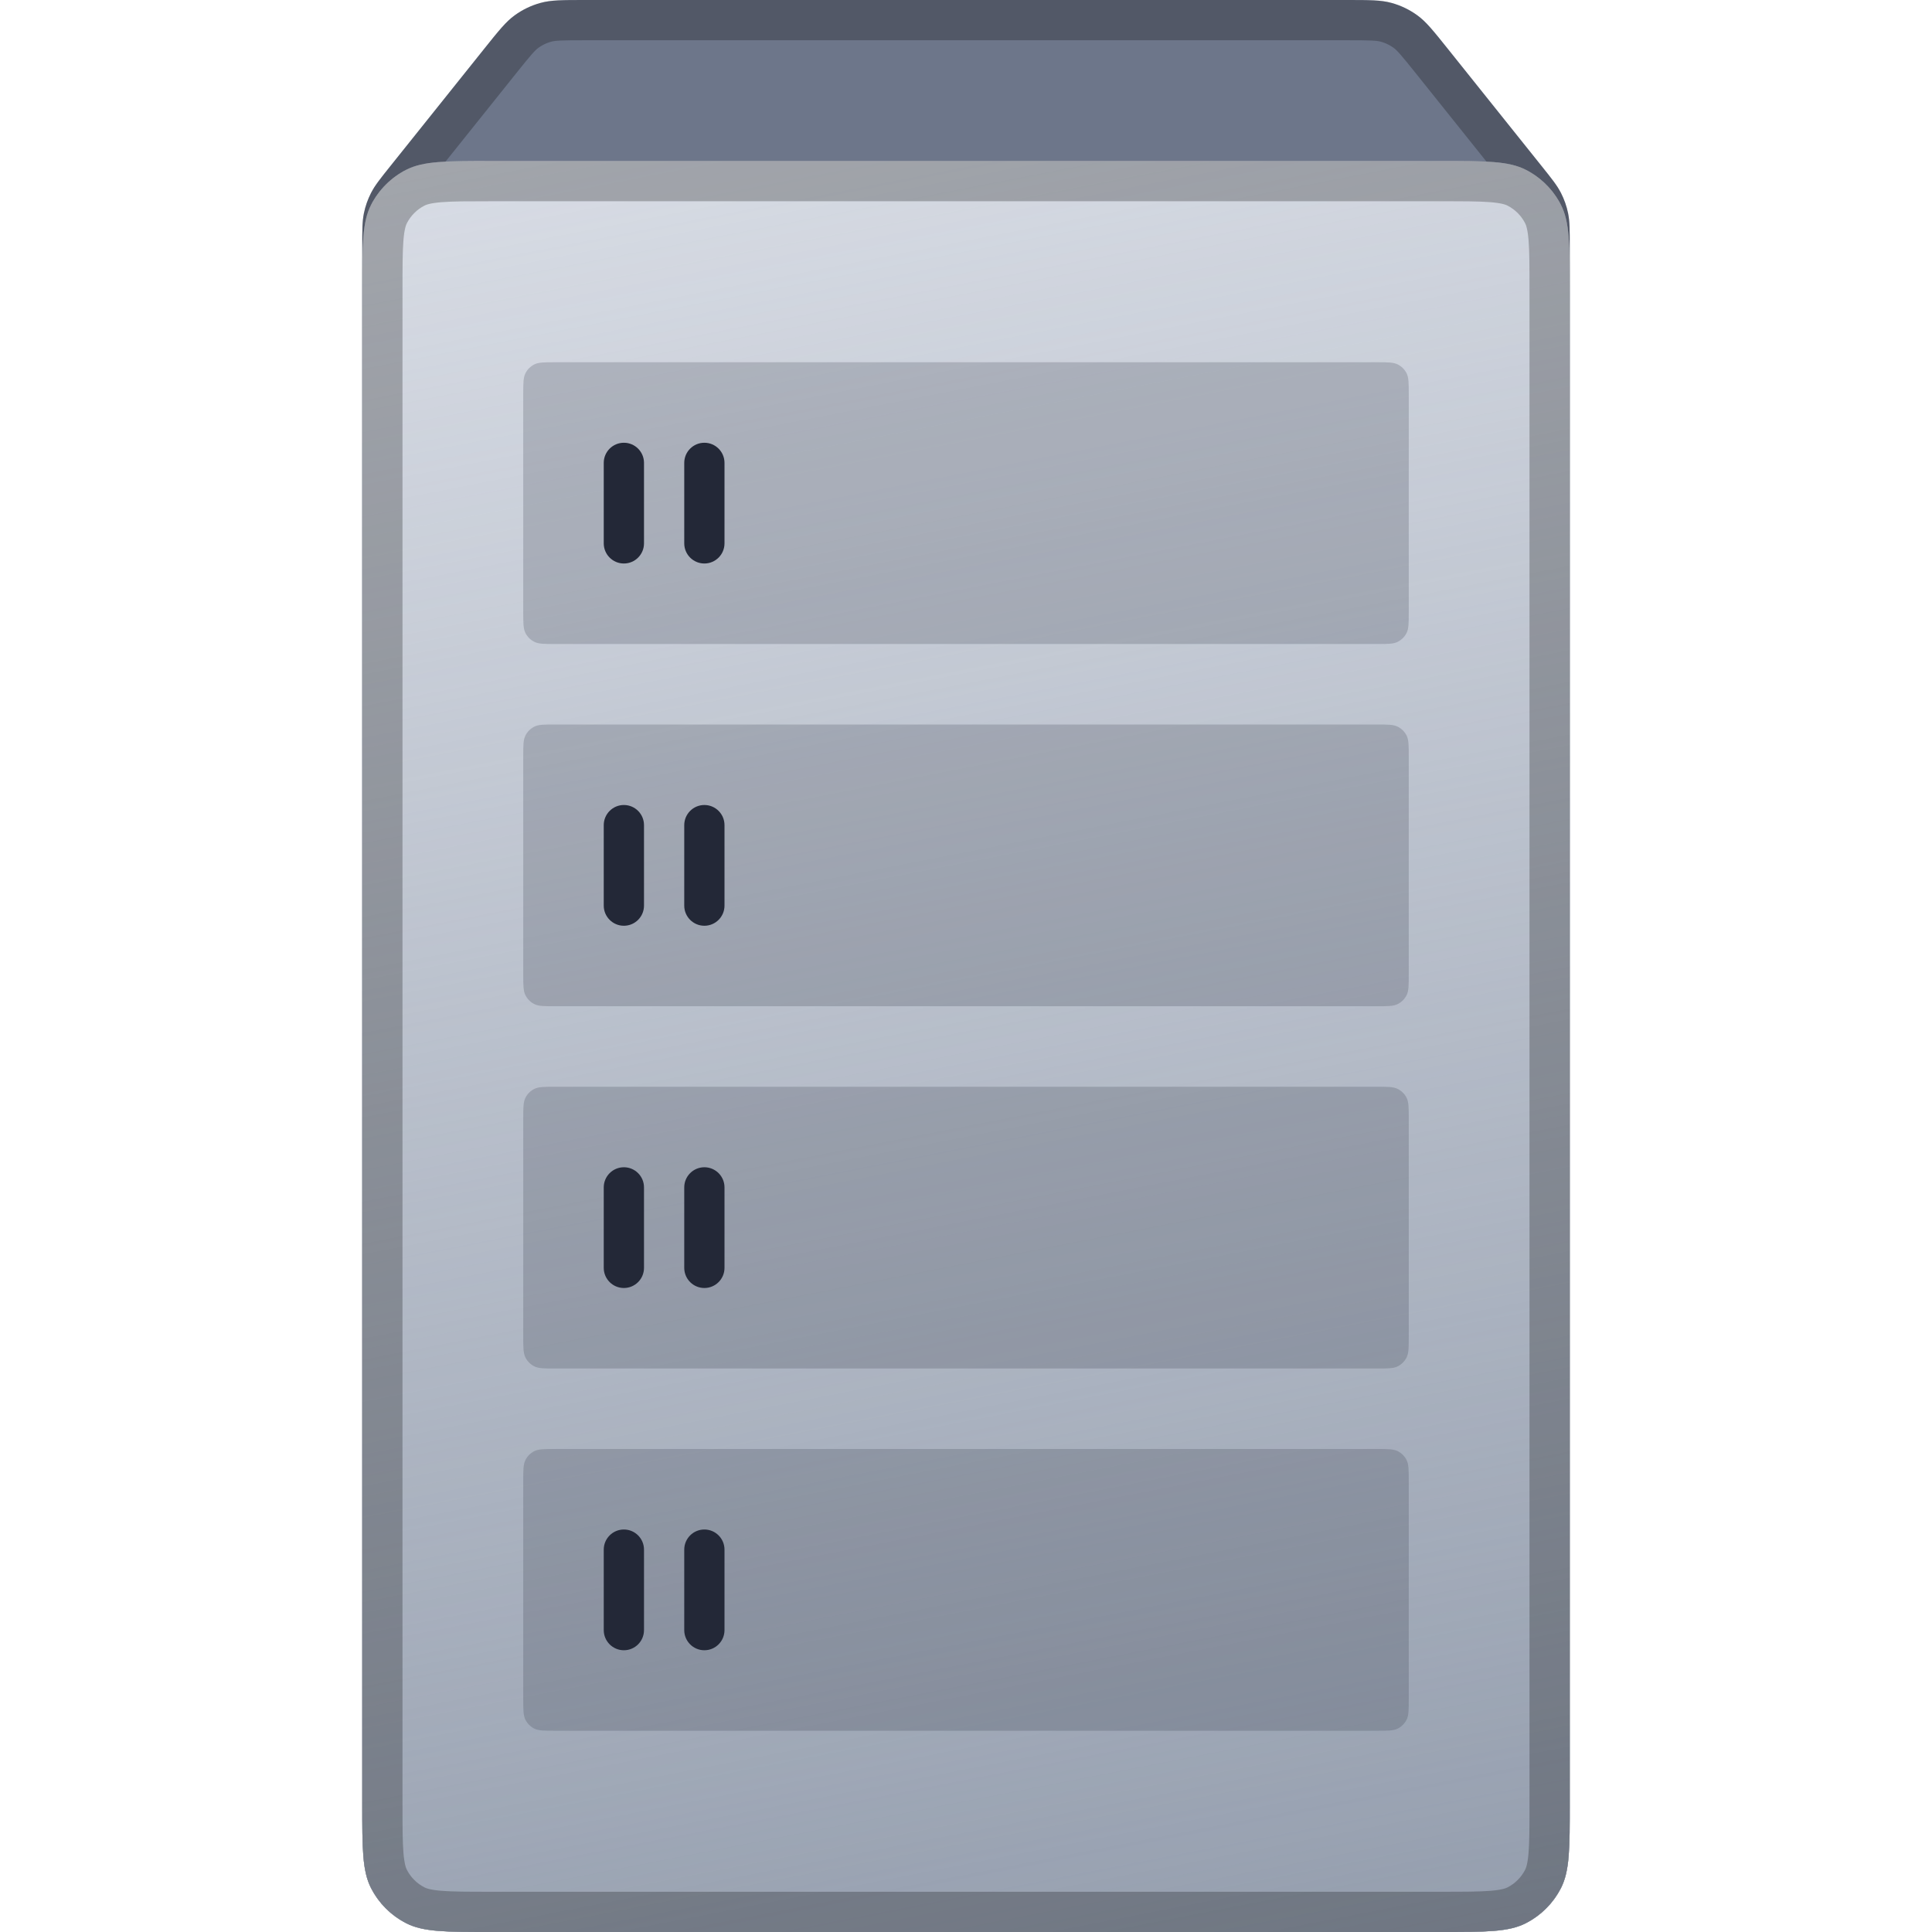
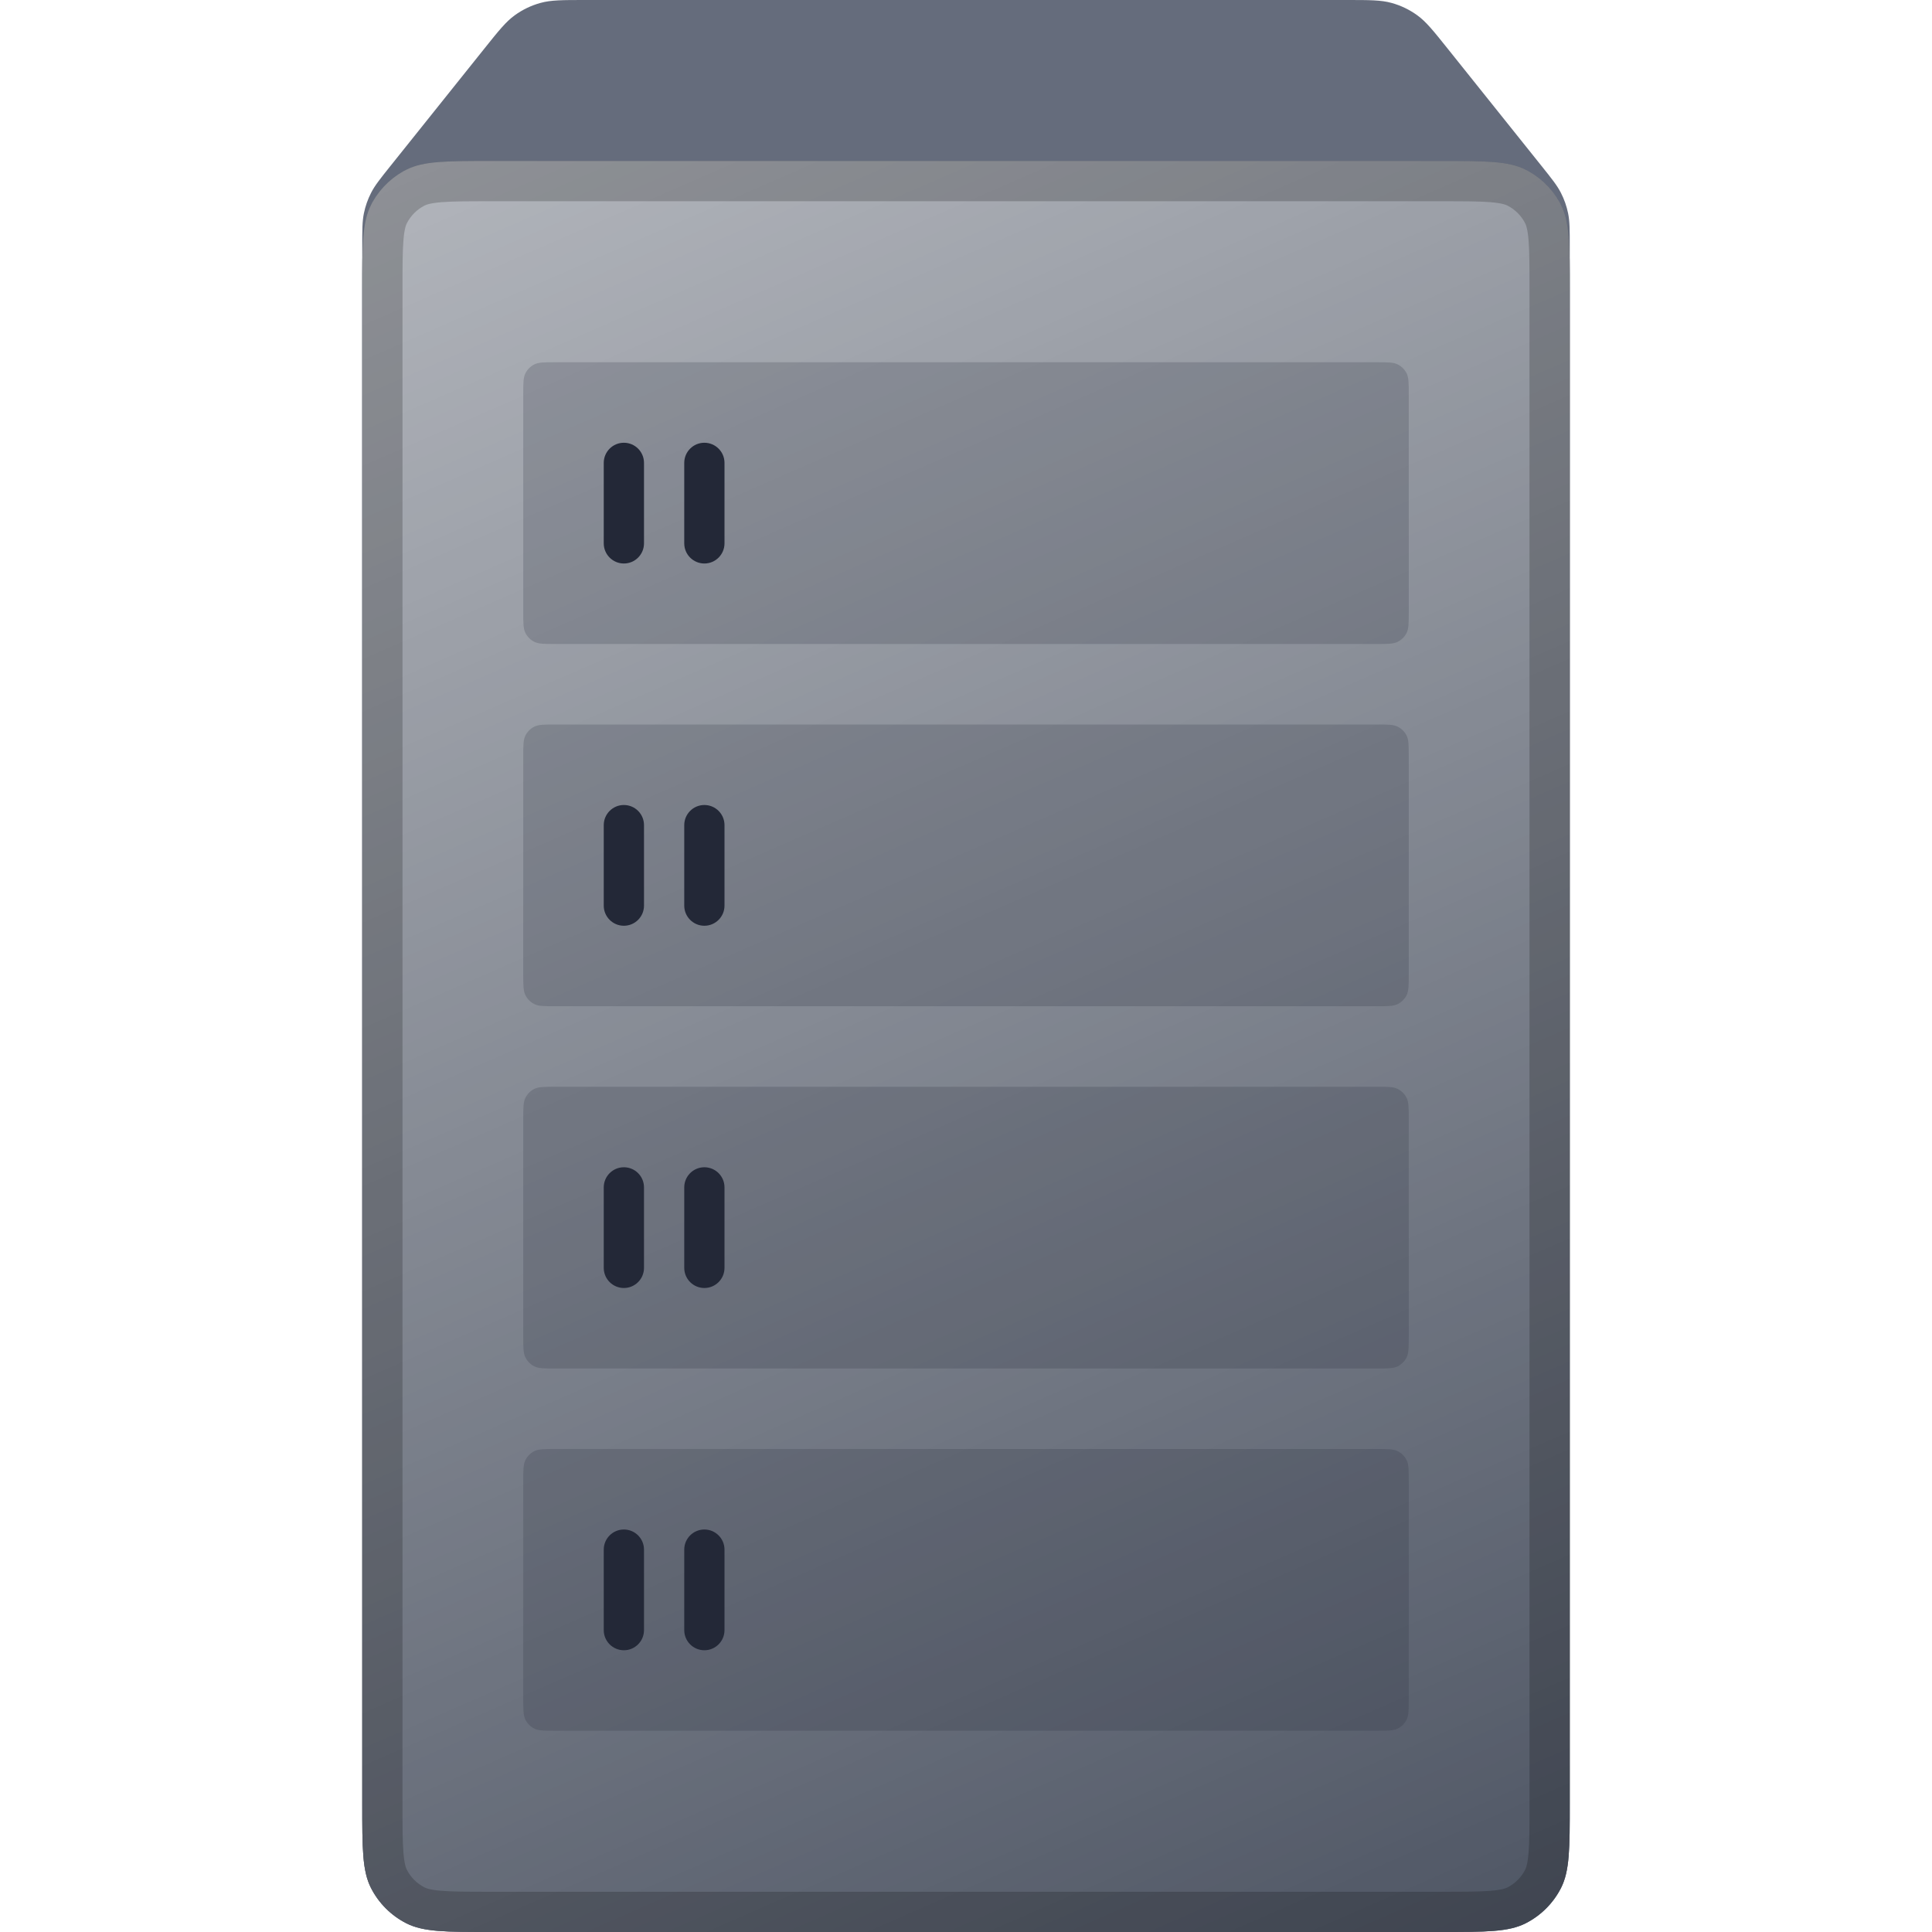
<svg xmlns="http://www.w3.org/2000/svg" width="48" height="48" viewBox="0 0 48 48" fill="none">
-   <path d="M9 6.122C9 5.706 9 5.498 9.041 5.299C9.077 5.123 9.137 4.952 9.219 4.792C9.311 4.611 9.441 4.448 9.701 4.123L12.039 1.201C12.392 0.76 12.569 0.539 12.787 0.381C12.981 0.24 13.199 0.135 13.43 0.072C13.691 0 13.973 0 14.538 0H33.462C34.027 0 34.309 0 34.57 0.072C34.801 0.135 35.019 0.24 35.213 0.381C35.431 0.539 35.608 0.76 35.961 1.201L38.299 4.123C38.559 4.448 38.689 4.611 38.781 4.792C38.863 4.952 38.923 5.123 38.959 5.299C39 5.498 39 5.706 39 6.122V44.8C39 45.92 39 46.48 38.782 46.908C38.59 47.284 38.284 47.59 37.908 47.782C37.48 48 36.92 48 35.8 48H12.2C11.08 48 10.52 48 10.092 47.782C9.716 47.59 9.41 47.284 9.218 46.908C9 46.48 9 45.92 9 44.8V6.122Z" fill="#6D768A" />
-   <path d="M14.538 0.5H33.462C34.054 0.5 34.257 0.504 34.438 0.554C34.611 0.601 34.774 0.68 34.919 0.785C35.07 0.895 35.2 1.051 35.57 1.514L37.908 4.436C38.181 4.776 38.272 4.894 38.336 5.02C38.397 5.14 38.443 5.268 38.47 5.4C38.498 5.538 38.5 5.687 38.5 6.122V44.8C38.5 45.368 38.5 45.765 38.475 46.073C38.45 46.375 38.404 46.549 38.337 46.681C38.193 46.963 37.963 47.193 37.681 47.337C37.549 47.404 37.375 47.45 37.073 47.475C36.765 47.5 36.368 47.5 35.8 47.5H12.2C11.632 47.5 11.235 47.5 10.927 47.475C10.625 47.45 10.451 47.404 10.319 47.337C10.037 47.193 9.807 46.963 9.663 46.681C9.596 46.549 9.55 46.375 9.525 46.073C9.5 45.765 9.5 45.368 9.5 44.8V6.122C9.5 5.687 9.502 5.538 9.53 5.4C9.557 5.268 9.603 5.14 9.664 5.02C9.728 4.894 9.819 4.776 10.092 4.436L12.43 1.514C12.8 1.051 12.93 0.895 13.081 0.785C13.226 0.68 13.389 0.601 13.562 0.554C13.743 0.504 13.945 0.5 14.538 0.5Z" stroke="black" stroke-opacity="0.25" />
-   <path d="M9 7.2C9 6.08 9 5.52 9.218 5.092C9.41 4.716 9.716 4.41 10.092 4.218C10.52 4 11.08 4 12.2 4H35.8C36.92 4 37.48 4 37.908 4.218C38.284 4.41 38.59 4.716 38.782 5.092C39 5.52 39 6.08 39 7.2V44.8C39 45.92 39 46.48 38.782 46.908C38.59 47.284 38.284 47.59 37.908 47.782C37.48 48 36.92 48 35.8 48H12.2C11.08 48 10.52 48 10.092 47.782C9.716 47.59 9.41 47.284 9.218 46.908C9 46.48 9 45.92 9 44.8V7.2Z" fill="#DCE0E8" />
-   <path d="M9 7.2C9 6.08 9 5.52 9.218 5.092C9.41 4.716 9.716 4.41 10.092 4.218C10.52 4 11.08 4 12.2 4H35.8C36.92 4 37.48 4 37.908 4.218C38.284 4.41 38.59 4.716 38.782 5.092C39 5.52 39 6.08 39 7.2V44.8C39 45.92 39 46.48 38.782 46.908C38.59 47.284 38.284 47.59 37.908 47.782C37.48 48 36.92 48 35.8 48H12.2C11.08 48 10.52 48 10.092 47.782C9.716 47.59 9.41 47.284 9.218 46.908C9 46.48 9 45.92 9 44.8V7.2Z" fill="url(#paint0_linear_2218_1103)" />
-   <path d="M12.2 4.5H35.8C36.368 4.5 36.765 4.5 37.073 4.525C37.375 4.55 37.549 4.596 37.681 4.663C37.963 4.807 38.193 5.037 38.337 5.319C38.404 5.451 38.45 5.625 38.475 5.927C38.5 6.235 38.5 6.632 38.5 7.2V44.8C38.5 45.368 38.5 45.765 38.475 46.073C38.45 46.375 38.404 46.549 38.337 46.681C38.193 46.963 37.963 47.193 37.681 47.337C37.549 47.404 37.375 47.45 37.073 47.475C36.765 47.5 36.368 47.5 35.8 47.5H12.2C11.632 47.5 11.235 47.5 10.927 47.475C10.625 47.45 10.451 47.404 10.319 47.337C10.037 47.193 9.807 46.963 9.663 46.681C9.596 46.549 9.55 46.375 9.525 46.073C9.5 45.765 9.5 45.368 9.5 44.8V7.2C9.5 6.632 9.5 6.235 9.525 5.927C9.55 5.625 9.596 5.451 9.663 5.319C9.807 5.037 10.037 4.807 10.319 4.663C10.451 4.596 10.625 4.55 10.927 4.525C11.081 4.513 11.257 4.506 11.466 4.503L12.2 4.5Z" stroke="black" stroke-opacity="0.25" />
+   <path d="M9 6.122C9 5.706 9 5.498 9.041 5.299C9.077 5.123 9.137 4.952 9.219 4.792C9.311 4.611 9.441 4.448 9.701 4.123L12.039 1.201C12.392 0.76 12.569 0.539 12.787 0.381C12.981 0.24 13.199 0.135 13.43 0.072C13.691 0 13.973 0 14.538 0H33.462C34.027 0 34.309 0 34.57 0.072C34.801 0.135 35.019 0.24 35.213 0.381C35.431 0.539 35.608 0.76 35.961 1.201L38.299 4.123C38.559 4.448 38.689 4.611 38.781 4.792C38.863 4.952 38.923 5.123 38.959 5.299C39 5.498 39 5.706 39 6.122V44.8C39 45.92 39 46.48 38.782 46.908C38.59 47.284 38.284 47.59 37.908 47.782C37.48 48 36.92 48 35.8 48H12.2C11.08 48 10.52 48 10.092 47.782C9.716 47.59 9.41 47.284 9.218 46.908C9 46.48 9 45.92 9 44.8V6.122Z" fill="#656C7C" />
+   <path d="M9 7.2C9 6.08 9 5.52 9.218 5.092C9.41 4.716 9.716 4.41 10.092 4.218C10.52 4 11.08 4 12.2 4H35.8C36.92 4 37.48 4 37.908 4.218C38.284 4.41 38.59 4.716 38.782 5.092C39 5.52 39 6.08 39 7.2V44.8C39 45.92 39 46.48 38.782 46.908C38.59 47.284 38.284 47.59 37.908 47.782C37.48 48 36.92 48 35.8 48H12.2C11.08 48 10.52 48 10.092 47.782C9.716 47.59 9.41 47.284 9.218 46.908C9 46.48 9 45.92 9 44.8V7.2Z" fill="#3C4454" />
+   <path d="M9 7.2C9 6.08 9 5.52 9.218 5.092C9.41 4.716 9.716 4.41 10.092 4.218C10.52 4 11.08 4 12.2 4H35.8C36.92 4 37.48 4 37.908 4.218C38.284 4.41 38.59 4.716 38.782 5.092C39 5.52 39 6.08 39 7.2V44.8C39 45.92 39 46.48 38.782 46.908C38.59 47.284 38.284 47.59 37.908 47.782C37.48 48 36.92 48 35.8 48H12.2C11.08 48 10.52 48 10.092 47.782C9.716 47.59 9.41 47.284 9.218 46.908C9 46.48 9 45.92 9 44.8V7.2Z" fill="url(#paint0_linear_2218_1103)" fill-opacity="0.6" />
+   <path d="M12.2 4.5H35.8C36.368 4.5 36.765 4.5 37.073 4.525C37.375 4.55 37.549 4.596 37.681 4.663C37.963 4.807 38.193 5.037 38.337 5.319C38.404 5.451 38.45 5.625 38.475 5.927C38.5 6.235 38.5 6.632 38.5 7.2V44.8C38.5 45.368 38.5 45.765 38.475 46.073C38.45 46.375 38.404 46.549 38.337 46.681C38.193 46.963 37.963 47.193 37.681 47.337C37.549 47.404 37.375 47.45 37.073 47.475C36.765 47.5 36.368 47.5 35.8 47.5H12.2C11.632 47.5 11.235 47.5 10.927 47.475C10.625 47.45 10.451 47.404 10.319 47.337C10.037 47.193 9.807 46.963 9.663 46.681C9.596 46.549 9.55 46.375 9.525 46.073C9.5 45.765 9.5 45.368 9.5 44.8V7.2C9.5 6.632 9.5 6.235 9.525 5.927C9.55 5.625 9.596 5.451 9.663 5.319C9.807 5.037 10.037 4.807 10.319 4.663C10.451 4.596 10.625 4.55 10.927 4.525C11.235 4.5 11.632 4.5 12.2 4.5Z" stroke="black" stroke-opacity="0.2" />
  <path opacity="0.2" d="M34.2 9H13.8C13.52 9 13.38 9 13.273 9.055C13.179 9.102 13.102 9.179 13.055 9.273C13 9.38 13 9.52 13 9.8V15.2C13 15.48 13 15.62 13.055 15.727C13.102 15.821 13.179 15.898 13.273 15.945C13.38 16 13.52 16 13.8 16H34.2C34.48 16 34.62 16 34.727 15.945C34.821 15.898 34.898 15.821 34.946 15.727C35 15.62 35 15.48 35 15.2V9.8C35 9.52 35 9.38 34.946 9.273C34.898 9.179 34.821 9.102 34.727 9.055C34.62 9 34.48 9 34.2 9Z" fill="#232837" />
  <path opacity="0.2" d="M34.2 18H13.8C13.52 18 13.38 18 13.273 18.055C13.179 18.102 13.102 18.179 13.055 18.273C13 18.38 13 18.52 13 18.8V24.2C13 24.48 13 24.62 13.055 24.727C13.102 24.821 13.179 24.898 13.273 24.945C13.38 25 13.52 25 13.8 25H34.2C34.48 25 34.62 25 34.727 24.945C34.821 24.898 34.898 24.821 34.946 24.727C35 24.62 35 24.48 35 24.2V18.8C35 18.52 35 18.38 34.946 18.273C34.898 18.179 34.821 18.102 34.727 18.055C34.62 18 34.48 18 34.2 18Z" fill="#232837" />
  <path opacity="0.2" d="M34.2 27H13.8C13.52 27 13.38 27 13.273 27.055C13.179 27.102 13.102 27.179 13.055 27.273C13 27.38 13 27.52 13 27.8V33.2C13 33.48 13 33.62 13.055 33.727C13.102 33.821 13.179 33.898 13.273 33.946C13.38 34 13.52 34 13.8 34H34.2C34.48 34 34.62 34 34.727 33.946C34.821 33.898 34.898 33.821 34.946 33.727C35 33.62 35 33.48 35 33.2V27.8C35 27.52 35 27.38 34.946 27.273C34.898 27.179 34.821 27.102 34.727 27.055C34.62 27 34.48 27 34.2 27Z" fill="#232837" />
  <path opacity="0.2" d="M34.2 36H13.8C13.52 36 13.38 36 13.273 36.054C13.179 36.102 13.102 36.179 13.055 36.273C13 36.38 13 36.52 13 36.8V42.2C13 42.48 13 42.62 13.055 42.727C13.102 42.821 13.179 42.898 13.273 42.946C13.38 43 13.52 43 13.8 43H34.2C34.48 43 34.62 43 34.727 42.946C34.821 42.898 34.898 42.821 34.946 42.727C35 42.62 35 42.48 35 42.2V36.8C35 36.52 35 36.38 34.946 36.273C34.898 36.179 34.821 36.102 34.727 36.054C34.62 36 34.48 36 34.2 36Z" fill="#232837" />
  <path d="M16 13.5V11.5C16 11.224 15.776 11 15.5 11C15.224 11 15 11.224 15 11.5V13.5C15 13.776 15.224 14 15.5 14C15.776 14 16 13.776 16 13.5Z" fill="#232837" />
  <path d="M16 22.5V20.5C16 20.224 15.776 20 15.5 20C15.224 20 15 20.224 15 20.5V22.5C15 22.776 15.224 23 15.5 23C15.776 23 16 22.776 16 22.5Z" fill="#232837" />
  <path d="M16 31.5V29.5C16 29.224 15.776 29 15.5 29C15.224 29 15 29.224 15 29.5V31.5C15 31.776 15.224 32 15.5 32C15.776 32 16 31.776 16 31.5Z" fill="#232837" />
  <path d="M16 40.5V38.5C16 38.224 15.776 38 15.5 38C15.224 38 15 38.224 15 38.5V40.5C15 40.776 15.224 41 15.5 41C15.776 41 16 40.776 16 40.5Z" fill="#232837" />
  <path d="M18 13.5V11.5C18 11.224 17.776 11 17.5 11C17.224 11 17 11.224 17 11.5V13.5C17 13.776 17.224 14 17.5 14C17.776 14 18 13.776 18 13.5Z" fill="#232837" />
  <path d="M18 22.5V20.5C18 20.224 17.776 20 17.5 20C17.224 20 17 20.224 17 20.5V22.5C17 22.776 17.224 23 17.5 23C17.776 23 18 22.776 18 22.5Z" fill="#232837" />
  <path d="M18 31.5V29.5C18 29.224 17.776 29 17.5 29C17.224 29 17 29.224 17 29.5V31.5C17 31.776 17.224 32 17.5 32C17.776 32 18 31.776 18 31.5Z" fill="#232837" />
  <path d="M18 40.5V38.5C18 38.224 17.776 38 17.5 38C17.224 38 17 38.224 17 38.5V40.5C17 40.776 17.224 41 17.5 41C17.776 41 18 40.776 18 40.5Z" fill="#232837" />
  <defs>
-     <linearGradient id="paint0_linear_2218_1103" x1="40.819" y1="61.75" x2="28.28" y2="-2.572" gradientUnits="userSpaceOnUse">
-       <stop stop-color="#818C9E" />
-       <stop offset="1" stop-color="#818C9E" stop-opacity="0" />
+     <linearGradient id="paint0_linear_2218_1103" x1="31.5" y1="61.75" x2="6.995" y2="5.696" gradientUnits="userSpaceOnUse">
+       <stop stop-color="white" stop-opacity="0" />
+       <stop offset="1" stop-color="white" />
    </linearGradient>
  </defs>
</svg>
